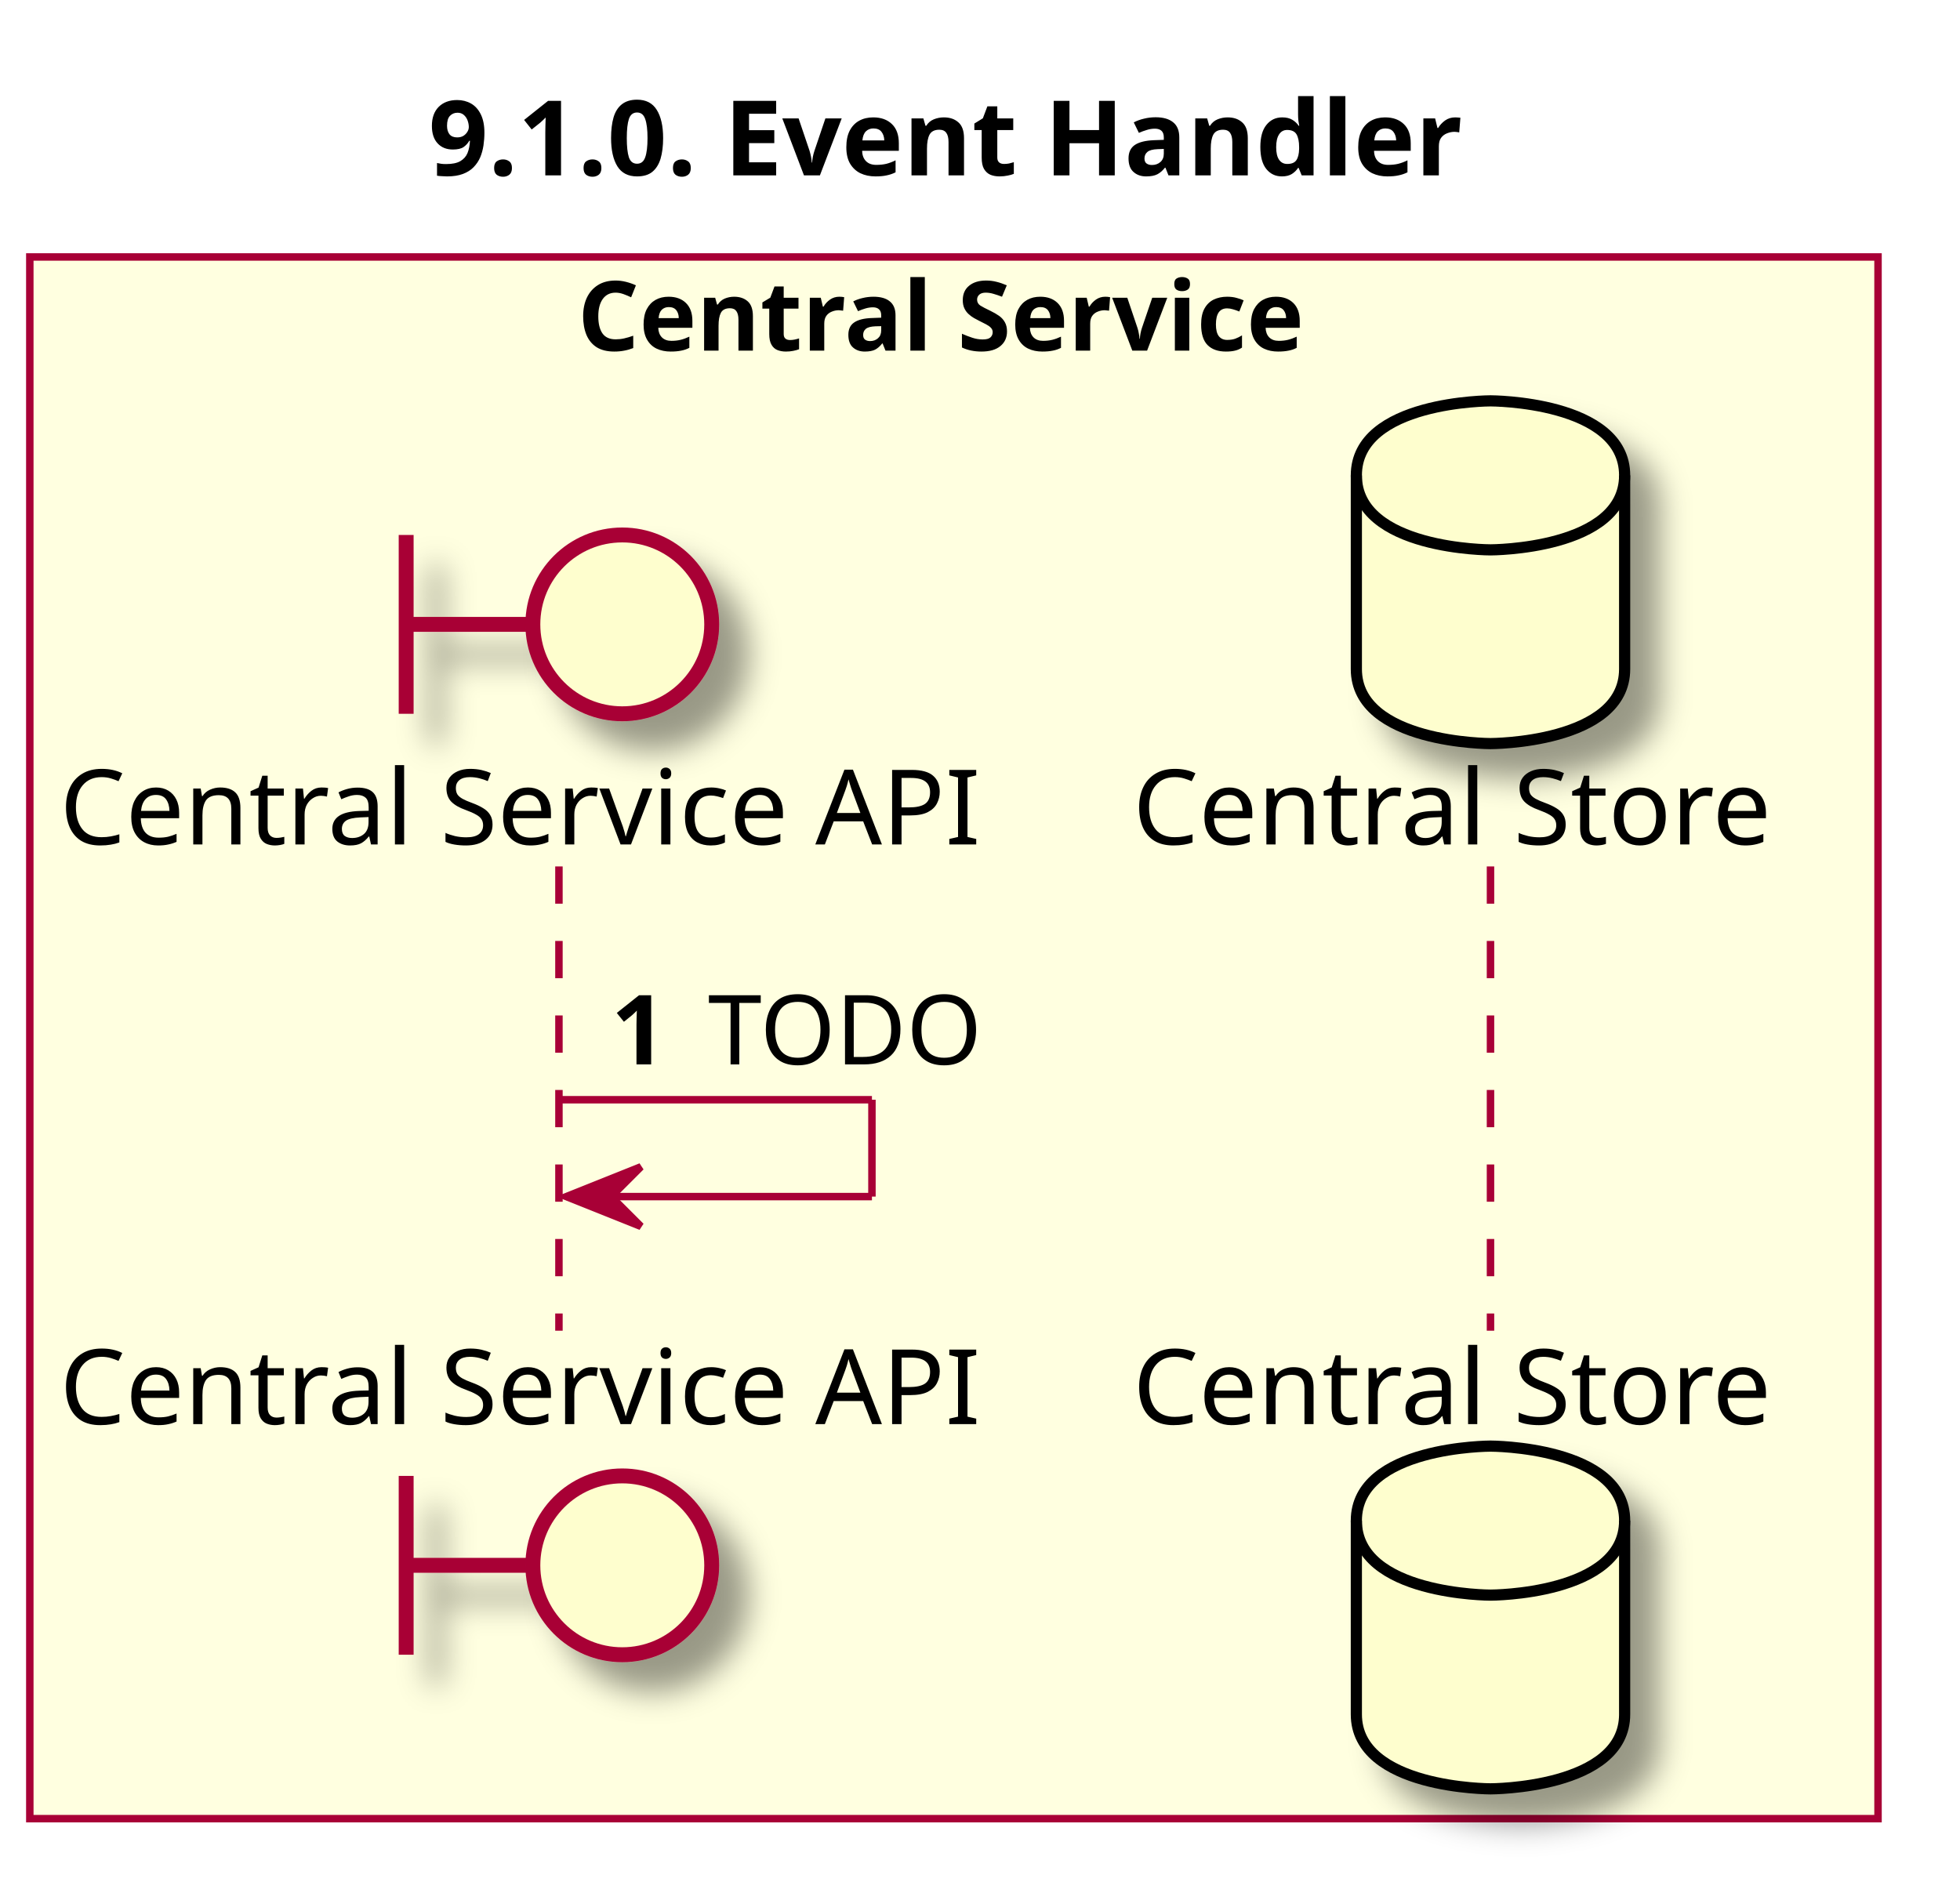
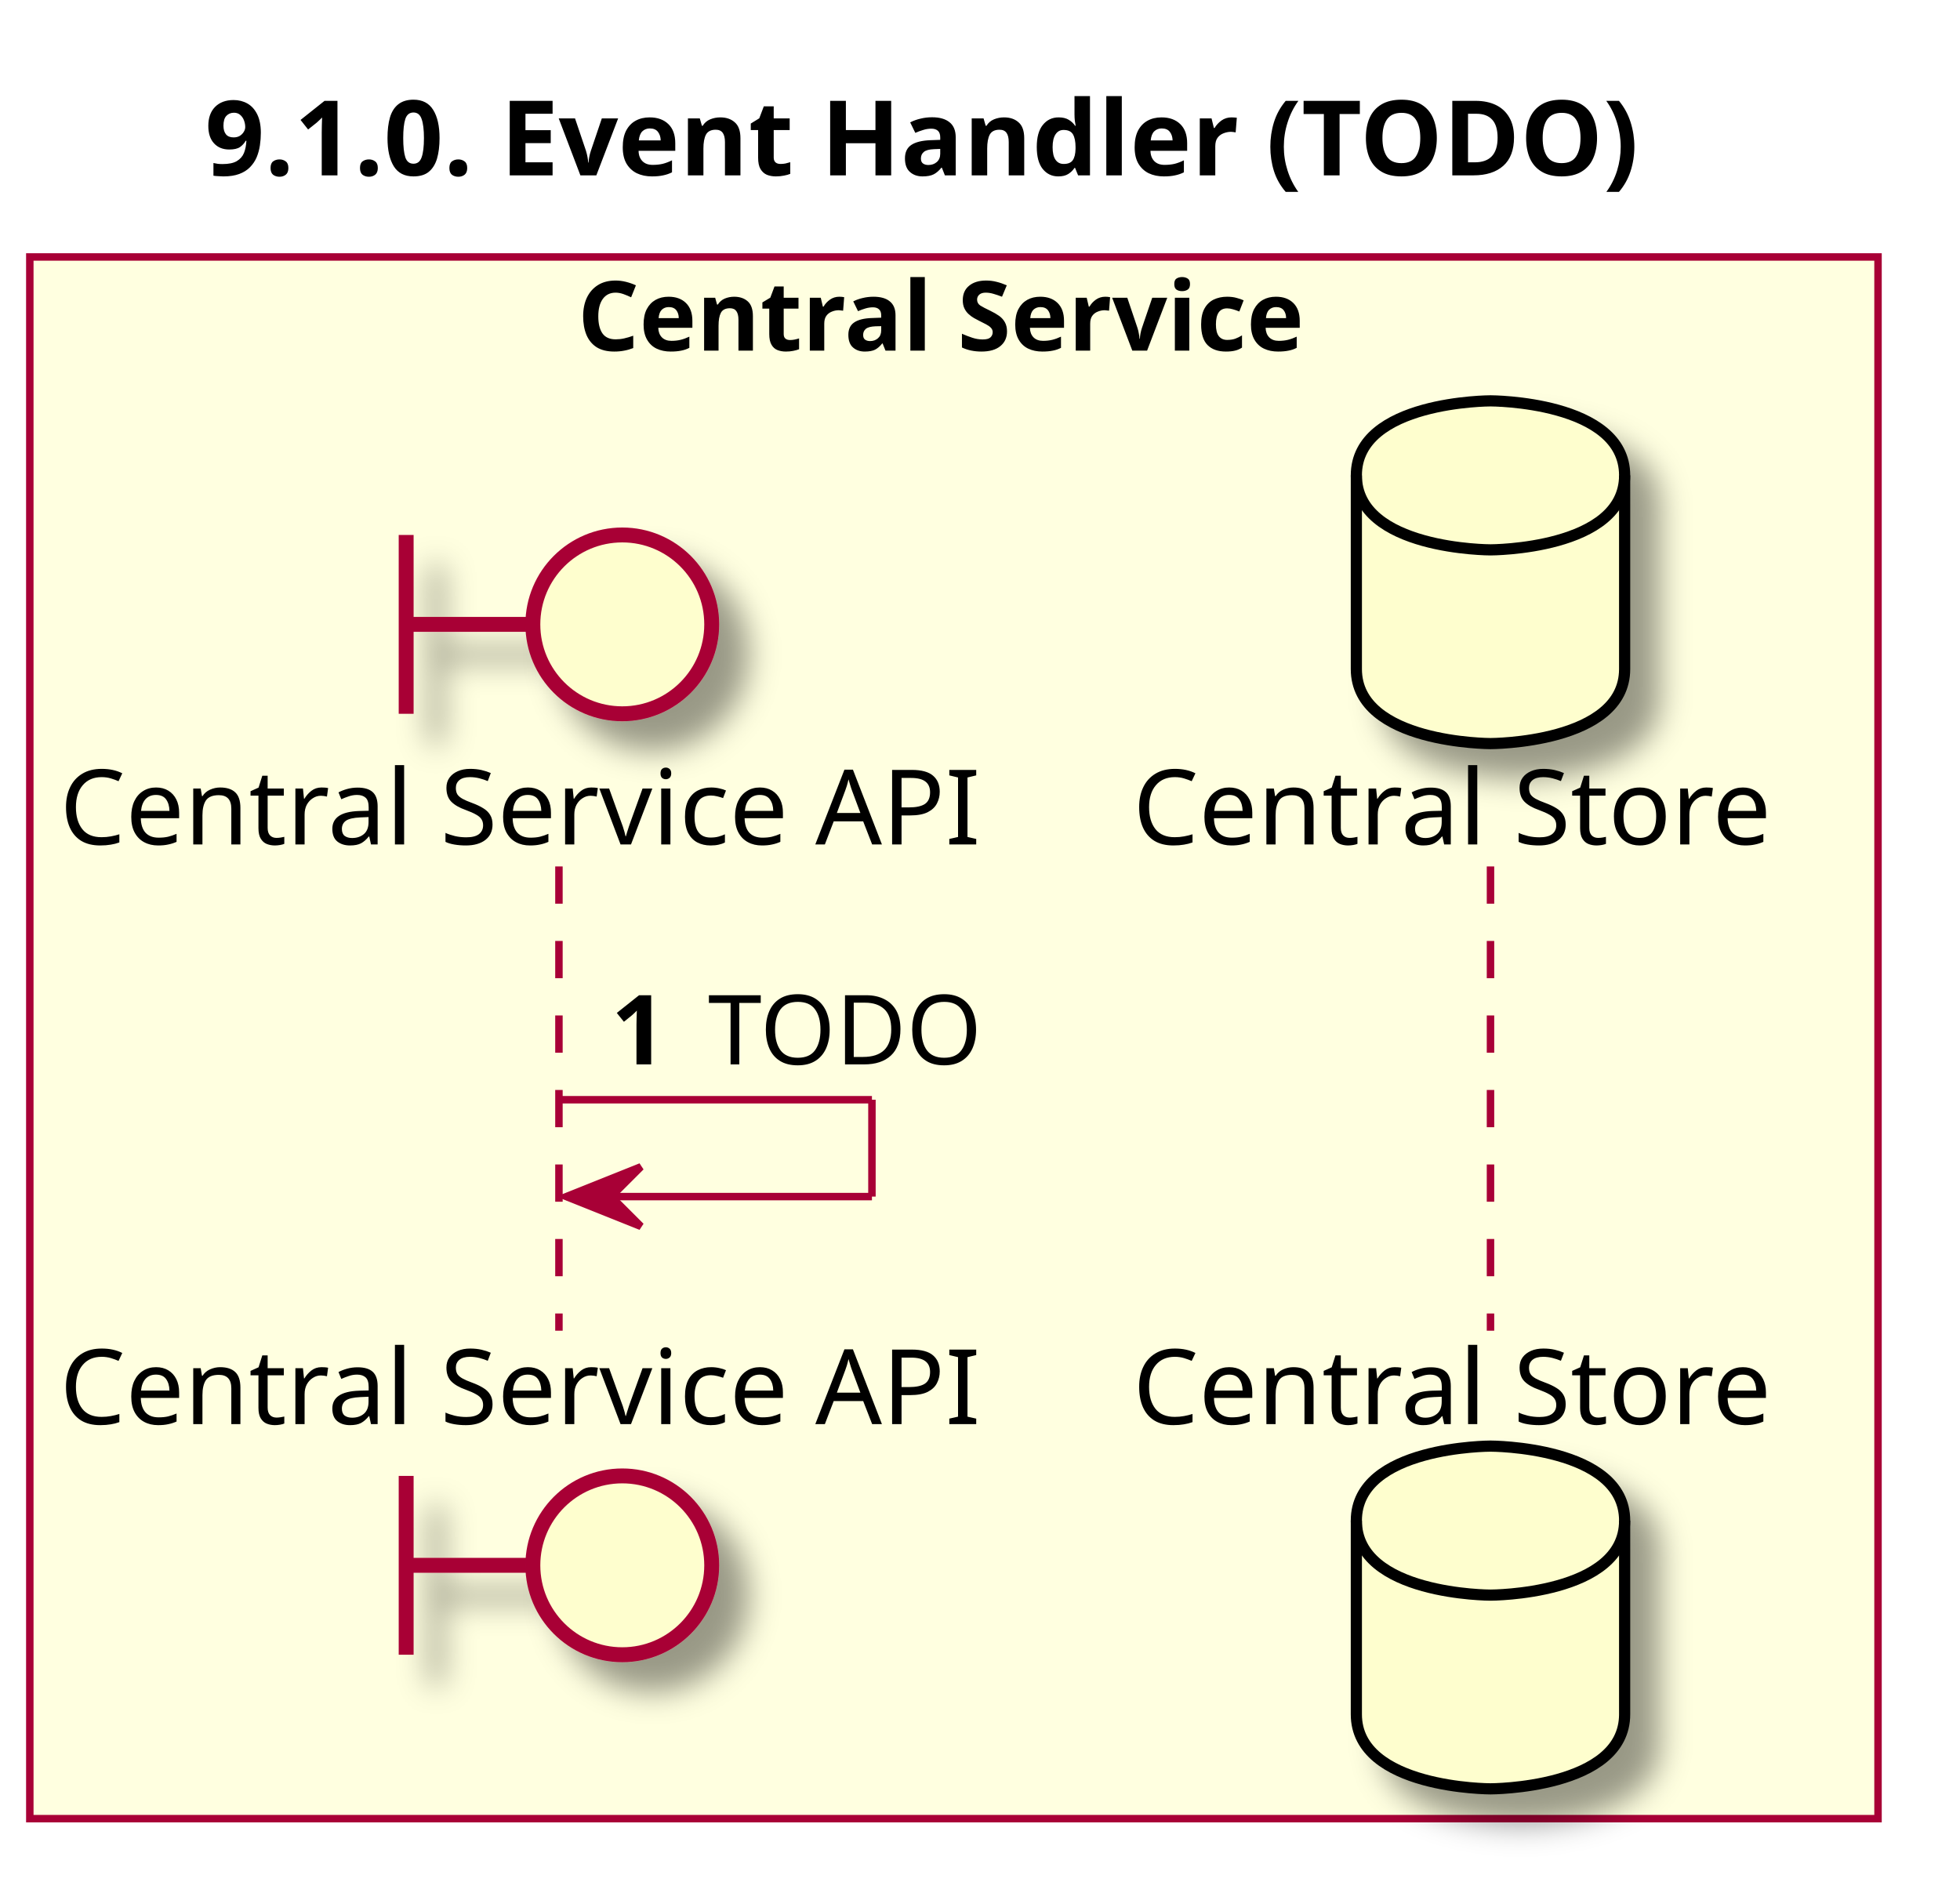
<svg xmlns="http://www.w3.org/2000/svg" contentScriptType="application/ecmascript" contentStyleType="text/css" height="255px" preserveAspectRatio="none" style="width:263px;height:255px;" version="1.1" viewBox="0 0 263 255" width="263px" zoomAndPan="magnify">
  <defs>
-     <filter height="300%" id="fhpf1rv6du9i4" width="300%" x="-1" y="-1">
+     <filter height="300%" id="f1fz3a82kwpzzh" width="300%" x="-1" y="-1">
      <feGaussianBlur result="blurOut" stdDeviation="2.0" />
      <feColorMatrix in="blurOut" result="blurOut2" type="matrix" values="0 0 0 0 0 0 0 0 0 0 0 0 0 0 0 0 0 0 .4 0" />
      <feOffset dx="4.0" dy="4.0" in="blurOut2" result="blurOut3" />
      <feBlend in="SourceGraphic" in2="blurOut3" mode="normal" />
    </filter>
  </defs>
  <g>
-     <text fill="#000000" font-family="sans-serif" font-size="14" font-weight="bold" lengthAdjust="spacingAndGlyphs" textLength="141" x="57.5" y="23.535">9.1.0. Event Handler</text>
+     <text fill="#000000" font-family="sans-serif" font-size="14" font-weight="bold" lengthAdjust="spacingAndGlyphs" textLength="201" x="27.5" y="23.535">9.1.0. Event Handler (TODO)</text>
    <rect fill="#FFFFE0" height="209.598" style="stroke: #A80036; stroke-width: 1.0;" width="248" x="4" y="34.488" />
    <text fill="#000000" font-family="sans-serif" font-size="13" font-weight="bold" lengthAdjust="spacingAndGlyphs" textLength="101" x="77.5" y="47.057">Central Service</text>
    <line style="stroke: #A80036; stroke-width: 1.0; stroke-dasharray: 5.0,5.0;" x1="75" x2="75" y1="116.287" y2="178.598" />
    <line style="stroke: #A80036; stroke-width: 1.0; stroke-dasharray: 5.0,5.0;" x1="200" x2="200" y1="116.287" y2="178.598" />
    <text fill="#000000" font-family="sans-serif" font-size="14" lengthAdjust="spacingAndGlyphs" textLength="128" x="8" y="113.334">Central Service API</text>
-     <path d="M54.5,71.799 L54.5,95.799 M54.5,83.799 L71.5,83.799 " fill="#FEFECE" filter="url(#fhpf1rv6du9i4)" style="stroke: #A80036; stroke-width: 2.0;" />
-     <ellipse cx="83.5" cy="83.799" fill="#FEFECE" filter="url(#fhpf1rv6du9i4)" rx="12" ry="12" style="stroke: #A80036; stroke-width: 2.0;" />
+     <path d="M54.5,71.799 L54.5,95.799 M54.5,83.799 L71.5,83.799 " fill="#FEFECE" filter="url(#f1fz3a82kwpzzh)" style="stroke: #A80036; stroke-width: 2.0;" />
+     <ellipse cx="83.5" cy="83.799" fill="#FEFECE" filter="url(#f1fz3a82kwpzzh)" rx="12" ry="12" style="stroke: #A80036; stroke-width: 2.0;" />
    <text fill="#000000" font-family="sans-serif" font-size="14" lengthAdjust="spacingAndGlyphs" textLength="128" x="8" y="191.133">Central Service API</text>
-     <path d="M54.5,198.086 L54.5,222.086 M54.5,210.086 L71.5,210.086 " fill="#FEFECE" filter="url(#fhpf1rv6du9i4)" style="stroke: #A80036; stroke-width: 2.0;" />
-     <ellipse cx="83.5" cy="210.086" fill="#FEFECE" filter="url(#fhpf1rv6du9i4)" rx="12" ry="12" style="stroke: #A80036; stroke-width: 2.0;" />
+     <path d="M54.5,198.086 L54.5,222.086 M54.5,210.086 L71.5,210.086 " fill="#FEFECE" filter="url(#f1fz3a82kwpzzh)" style="stroke: #A80036; stroke-width: 2.0;" />
+     <ellipse cx="83.5" cy="210.086" fill="#FEFECE" filter="url(#f1fz3a82kwpzzh)" rx="12" ry="12" style="stroke: #A80036; stroke-width: 2.0;" />
    <text fill="#000000" font-family="sans-serif" font-size="14" lengthAdjust="spacingAndGlyphs" textLength="90" x="152" y="113.334">Central Store</text>
-     <path d="M182,63.799 C182,53.799 200,53.799 200,53.799 C200,53.799 218,53.799 218,63.799 L218,89.799 C218,99.799 200,99.799 200,99.799 C200,99.799 182,99.799 182,89.799 L182,63.799 " fill="#FEFECE" filter="url(#fhpf1rv6du9i4)" style="stroke: #000000; stroke-width: 1.5;" />
+     <path d="M182,63.799 C182,53.799 200,53.799 200,53.799 C200,53.799 218,53.799 218,63.799 L218,89.799 C218,99.799 200,99.799 200,99.799 C200,99.799 182,99.799 182,89.799 L182,63.799 " fill="#FEFECE" filter="url(#f1fz3a82kwpzzh)" style="stroke: #000000; stroke-width: 1.5;" />
    <path d="M182,63.799 C182,73.799 200,73.799 200,73.799 C200,73.799 218,73.799 218,63.799 " fill="none" style="stroke: #000000; stroke-width: 1.5;" />
    <text fill="#000000" font-family="sans-serif" font-size="14" lengthAdjust="spacingAndGlyphs" textLength="90" x="152" y="191.133">Central Store</text>
-     <path d="M182,204.086 C182,194.086 200,194.086 200,194.086 C200,194.086 218,194.086 218,204.086 L218,230.086 C218,240.086 200,240.086 200,240.086 C200,240.086 182,240.086 182,230.086 L182,204.086 " fill="#FEFECE" filter="url(#fhpf1rv6du9i4)" style="stroke: #000000; stroke-width: 1.5;" />
+     <path d="M182,204.086 C182,194.086 200,194.086 200,194.086 C200,194.086 218,194.086 218,204.086 L218,230.086 C218,240.086 200,240.086 200,240.086 C200,240.086 182,240.086 182,230.086 L182,204.086 " fill="#FEFECE" filter="url(#f1fz3a82kwpzzh)" style="stroke: #000000; stroke-width: 1.5;" />
    <path d="M182,204.086 C182,214.086 200,214.086 200,214.086 C200,214.086 218,214.086 218,204.086 " fill="none" style="stroke: #000000; stroke-width: 1.5;" />
    <line style="stroke: #A80036; stroke-width: 1.0;" x1="75" x2="117" y1="147.598" y2="147.598" />
    <line style="stroke: #A80036; stroke-width: 1.0;" x1="117" x2="117" y1="147.598" y2="160.598" />
    <line style="stroke: #A80036; stroke-width: 1.0;" x1="76" x2="117" y1="160.598" y2="160.598" />
    <polygon fill="#A80036" points="86,156.598,76,160.598,86,164.598,82,160.598" style="stroke: #A80036; stroke-width: 1.0;" />
    <text fill="#000000" font-family="sans-serif" font-size="13" font-weight="bold" lengthAdjust="spacingAndGlyphs" textLength="9" x="82" y="142.856">1</text>
    <text fill="#000000" font-family="sans-serif" font-size="13" lengthAdjust="spacingAndGlyphs" textLength="38" x="95" y="142.856">TODO</text>
  </g>
</svg>
